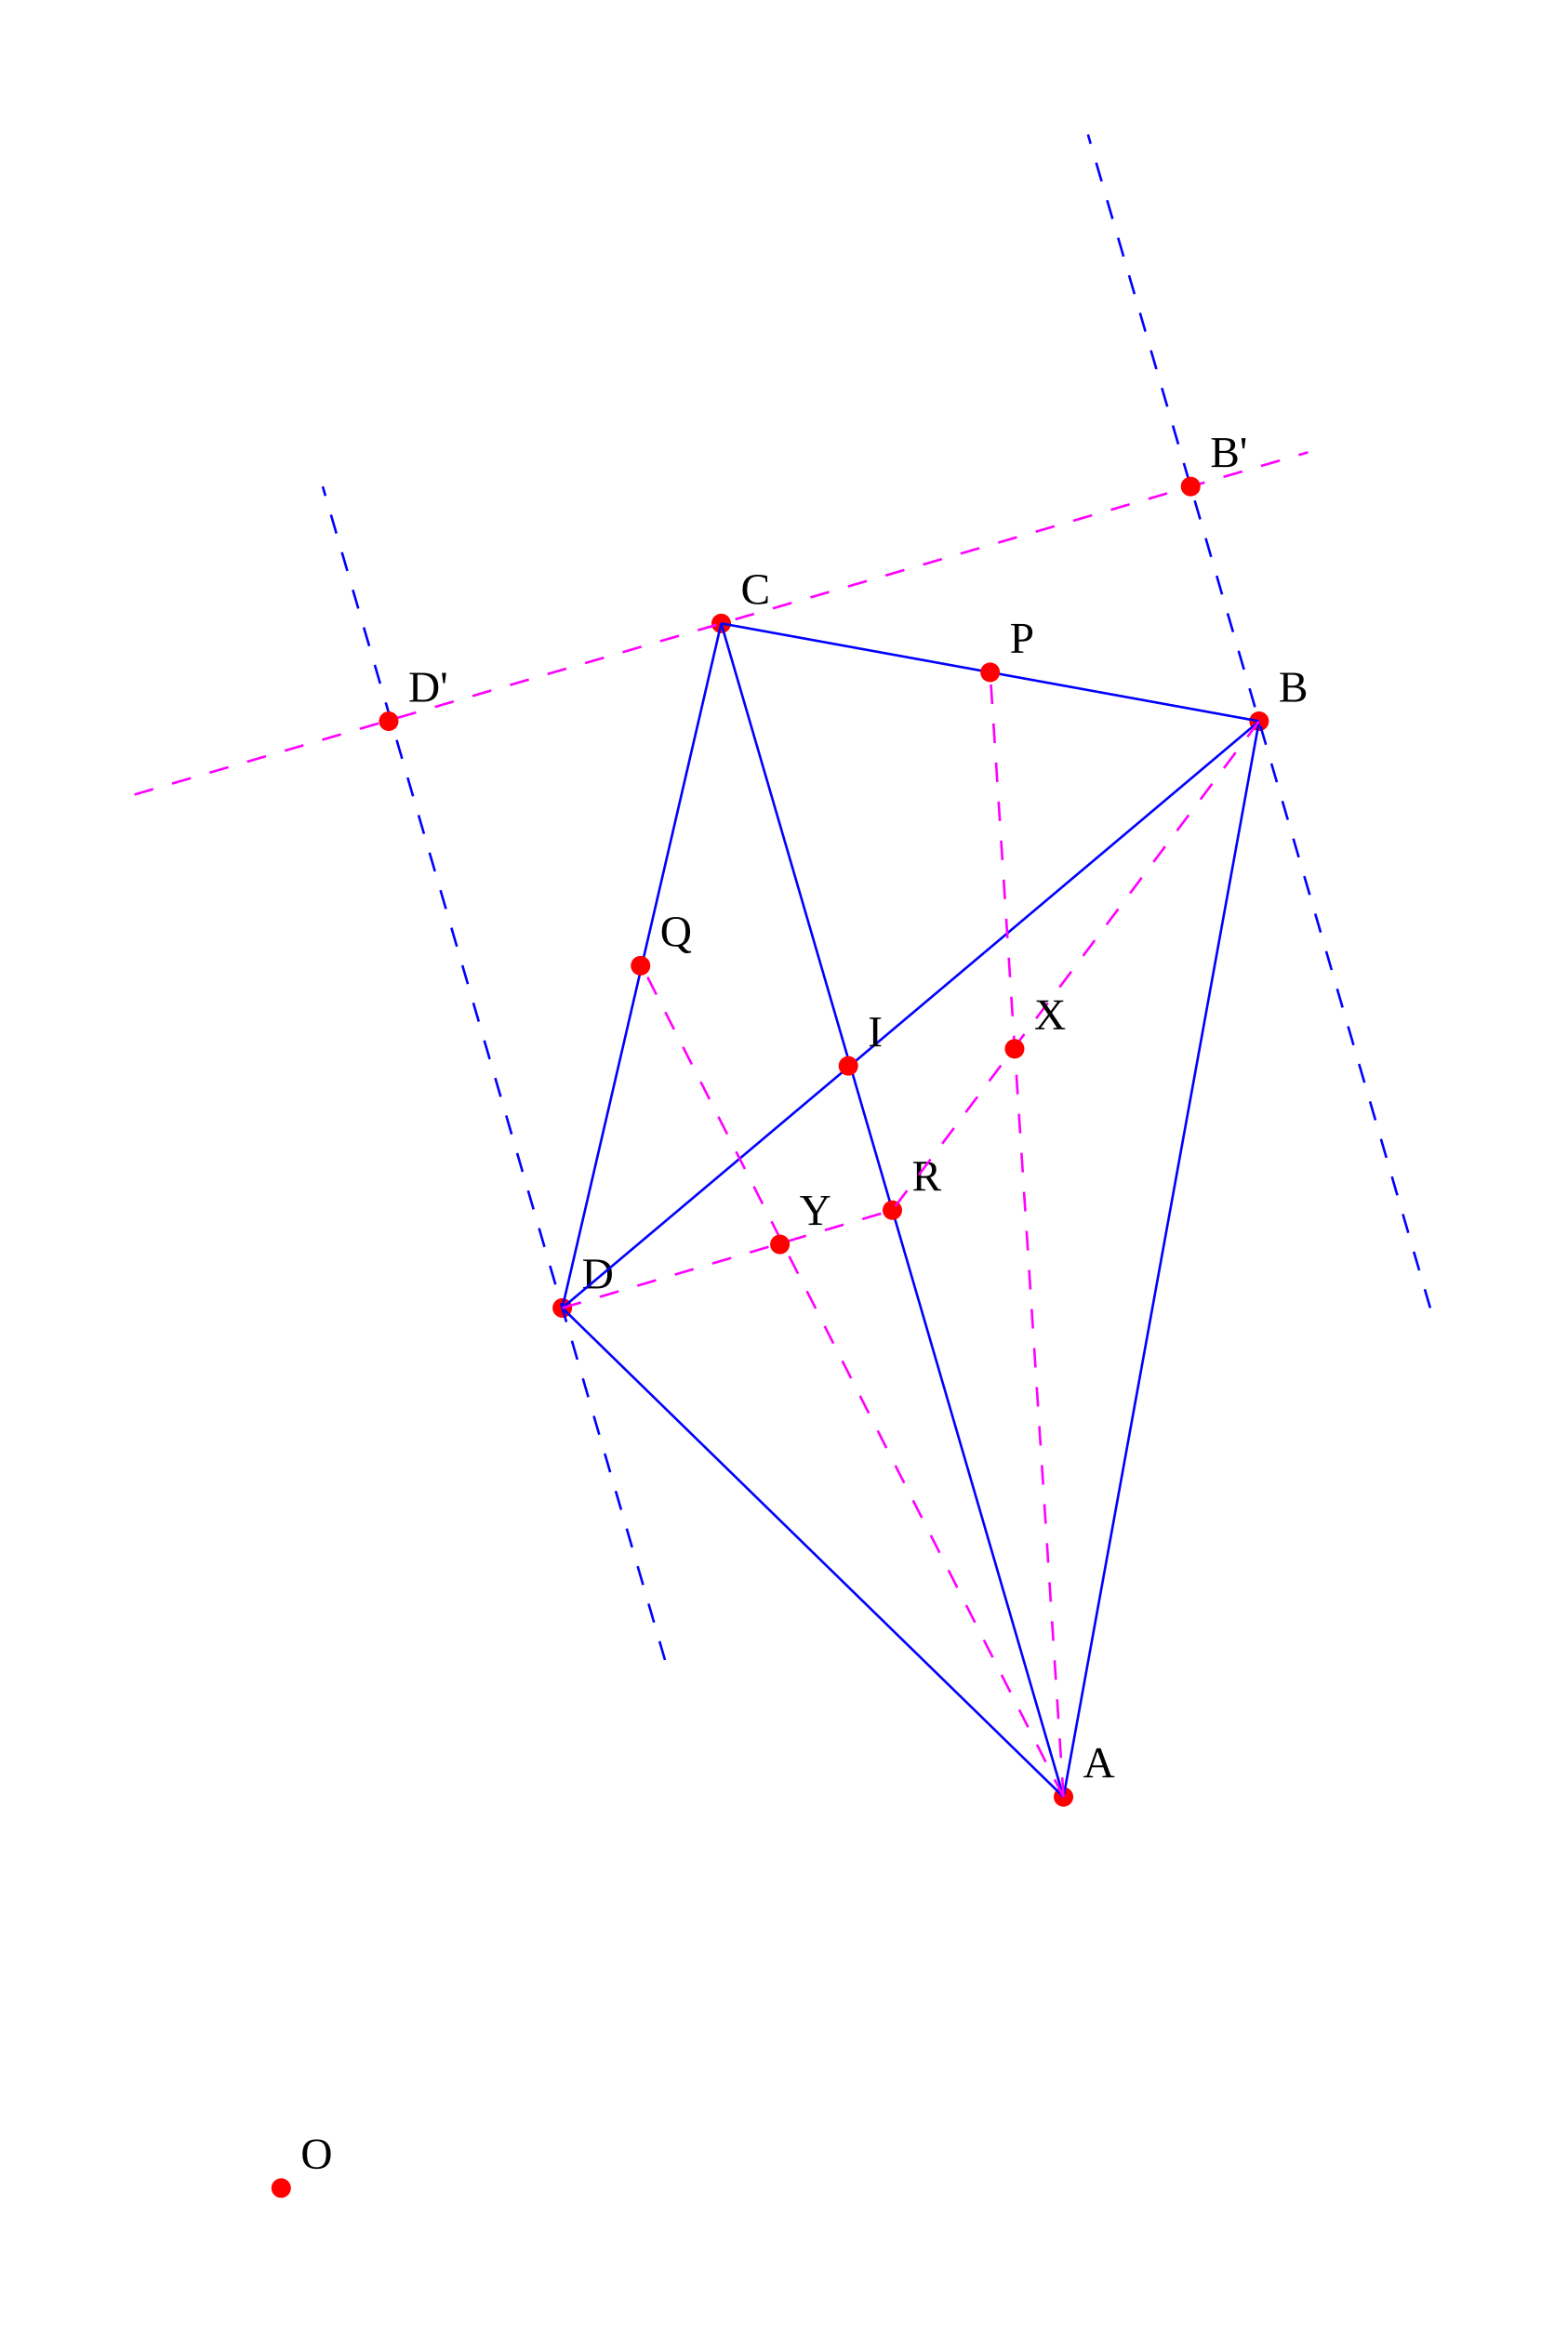
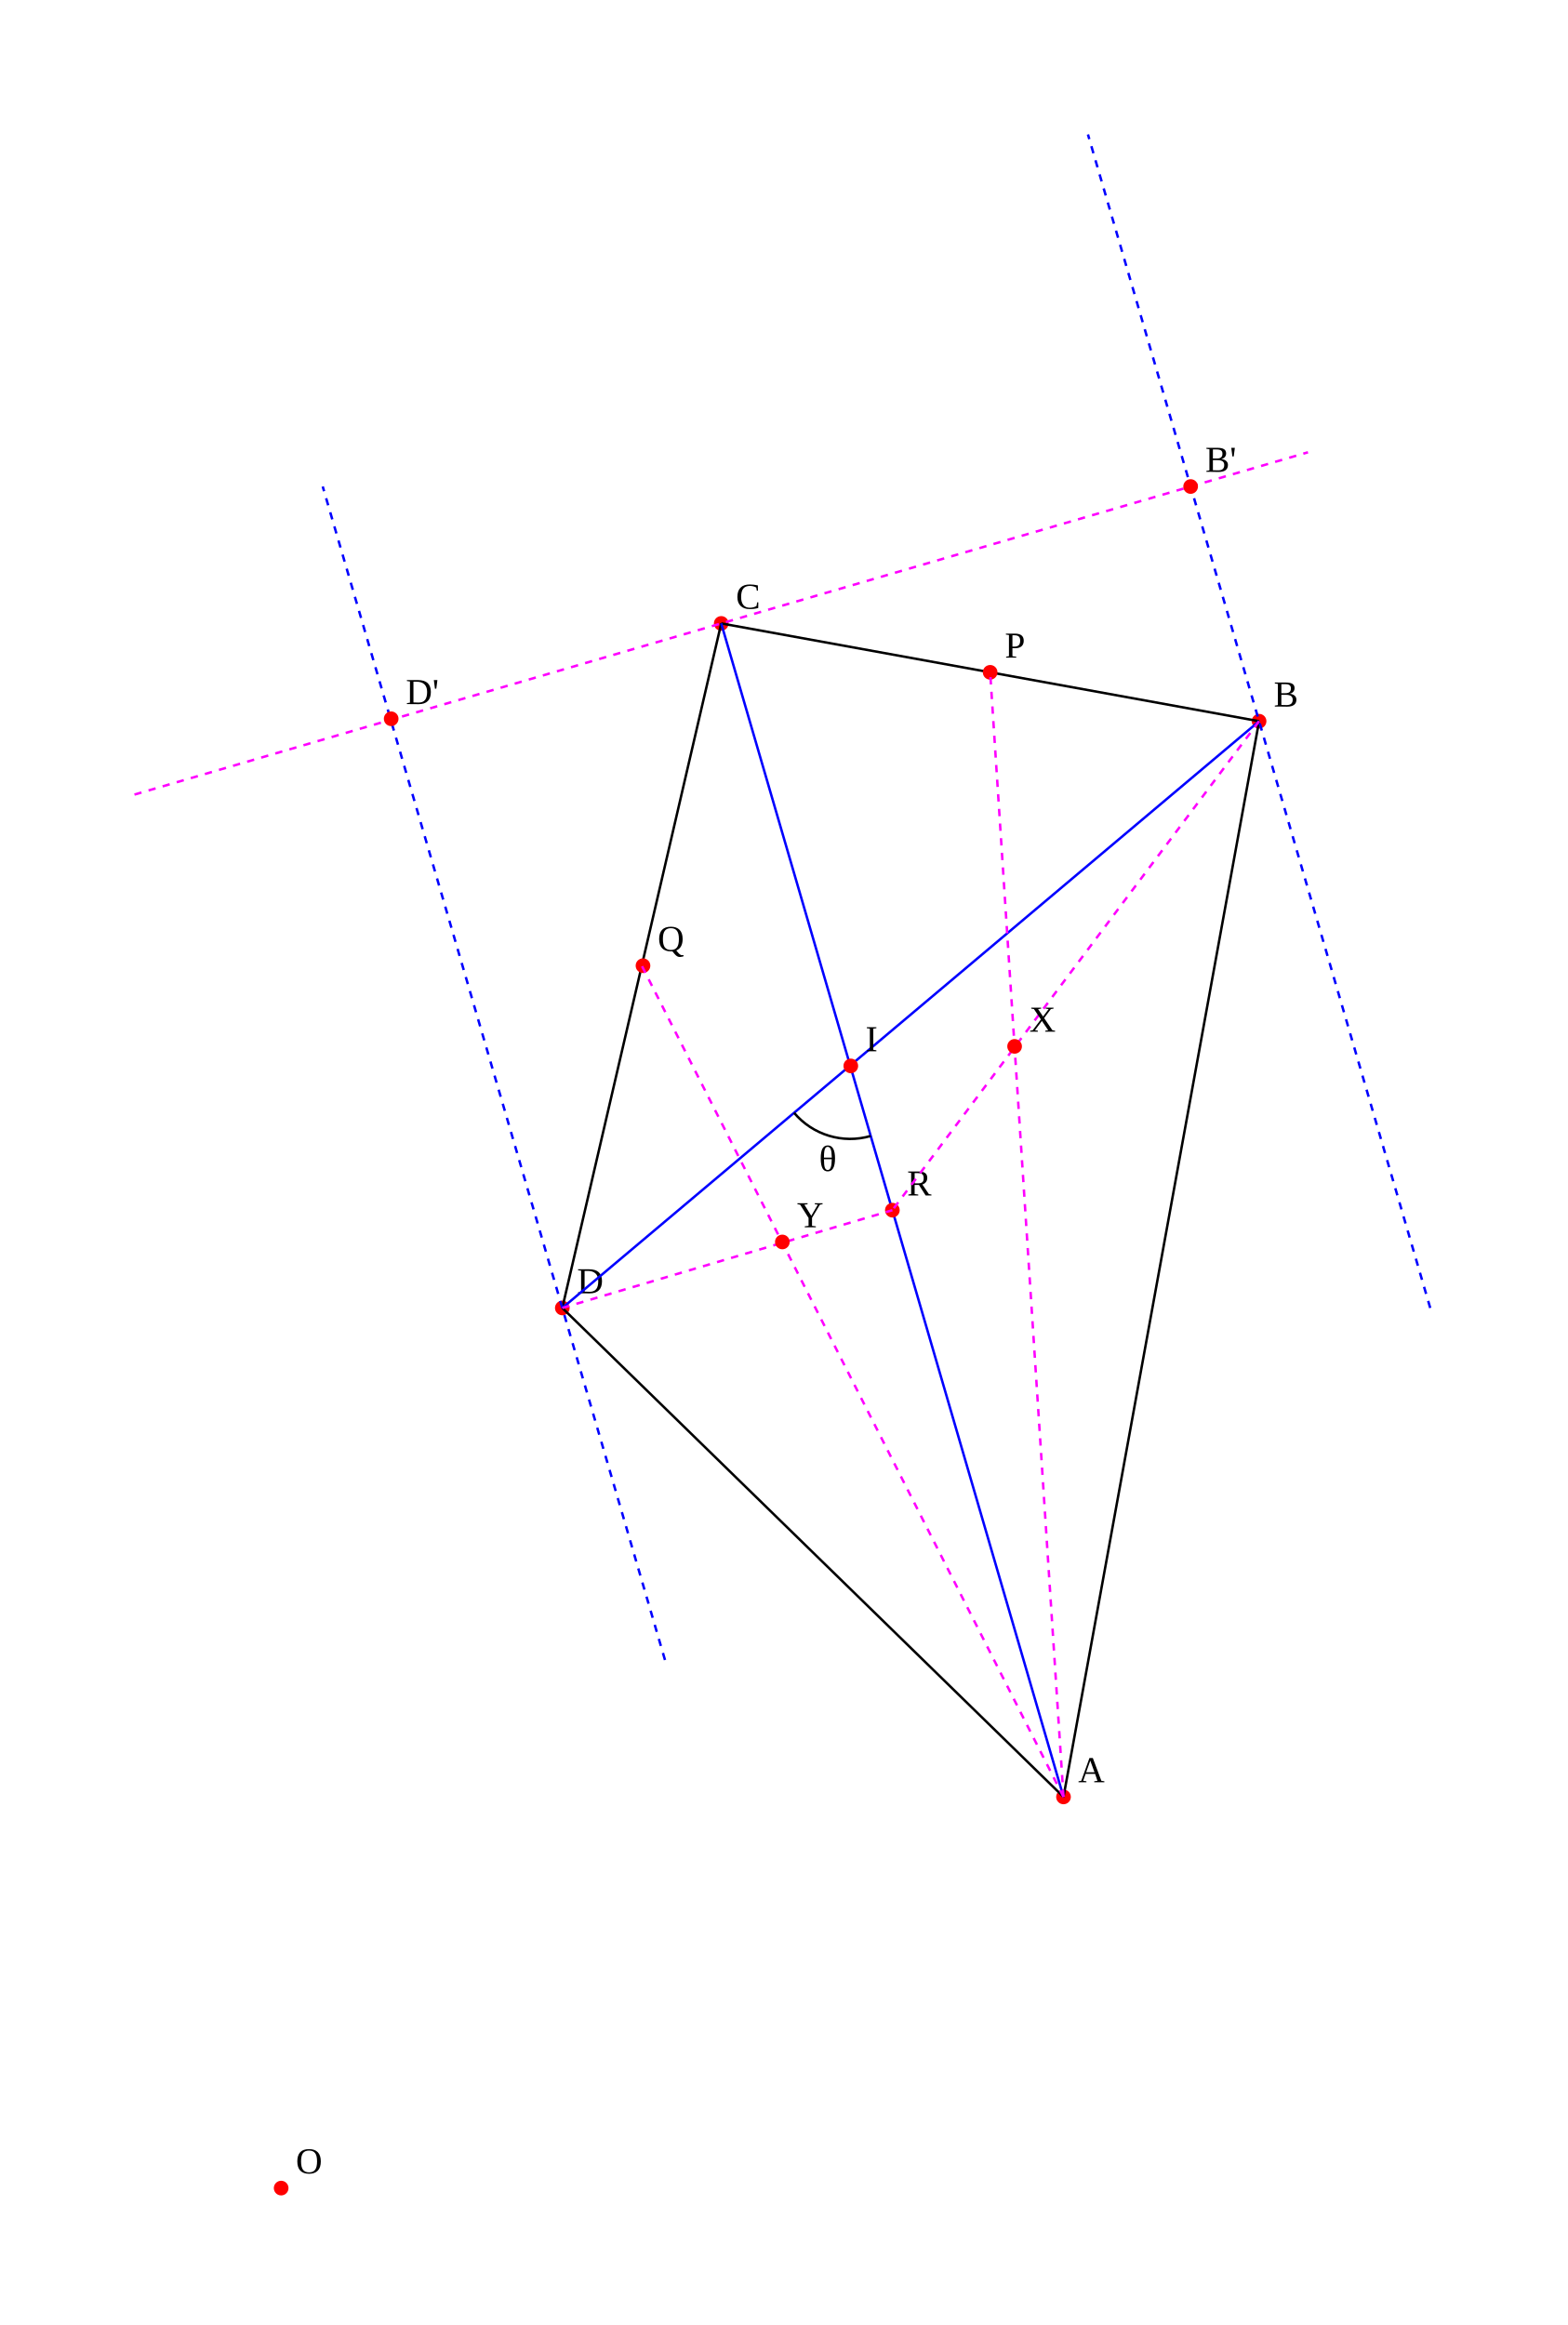
<svg xmlns="http://www.w3.org/2000/svg" width="641" height="951">
  <g transform="translate(115,895)">
-     <circle fill="red" cx="0" cy="0" r="4" />
-     <text x="8" y="-8" font-size="18px">O</text>
-     <circle fill="red" cx="320" cy="-160" r="4" />
-     <text x="328" y="-168" font-size="18px">A</text>
-     <circle fill="red" cx="400" cy="-600" r="4" />
-     <text x="408" y="-608" font-size="18px">B</text>
-     <circle fill="red" cx="180" cy="-640" r="4" />
-     <text x="188" y="-648" font-size="18px">C</text>
-     <circle fill="red" cx="115" cy="-360" r="4" />
-     <text x="123" y="-368" font-size="18px">D</text>
-     <path stroke="blue" d="M320.00 -160.00 400.00 -600.00" />
-     <path stroke="blue" d="M400.00 -600.00 180.00 -640.00" />
-     <path stroke="blue" d="M180.00 -640.00 115.00 -360.00" />
-     <path stroke="blue" d="M115.00 -360.00 320.00 -160.00" />
-     <path stroke="blue" d="M320.00 -160.00 180.00 -640.00" />
-     <path stroke="blue" d="M400.00 -600.00 115.00 -360.00" />
-     <path stroke="blue" stroke-dasharray="8, 8" d="M470.00 -360.00 330.00 -840.00" />
-     <path stroke="blue" stroke-dasharray="8, 8" d="M157.00 -216.00 17.00 -696.00" />
-     <circle fill="red" cx="290" cy="-620" r="4" />
-     <text x="298" y="-628" font-size="18px">P</text>
-     <circle fill="red" cx="147" cy="-500" r="4" />
-     <text x="155" y="-508" font-size="18px">Q</text>
-     <circle fill="red" cx="250" cy="-400" r="4" />
-     <text x="258" y="-408" font-size="18px">R</text>
-     <path stroke="magenta" stroke-dasharray="8, 8" d="M400.00 -600.00 250.00 -400.00" />
-     <path stroke="magenta" stroke-dasharray="8, 8" d="M320.00 -160.00 290.00 -620.00" />
-     <path stroke="magenta" stroke-dasharray="8, 8" d="M115.00 -360.00 250.00 -400.00" />
-     <path stroke="magenta" stroke-dasharray="8, 8" d="M320.00 -160.00 147.50 -500.00" />
-     <circle fill="red" cx="232" cy="-459" r="4" />
-     <text x="240" y="-467" font-size="18px">I</text>
-     <circle fill="red" cx="300" cy="-466" r="4" />
-     <text x="308" y="-474" font-size="18px">X</text>
-     <circle fill="red" cx="204" cy="-386" r="4" />
-     <text x="212" y="-394" font-size="18px">Y</text>
-     <path stroke="magenta" stroke-dasharray="8, 8" d="M-60.00 -570.00 420.00 -710.00" />
-     <circle fill="red" cx="372" cy="-696" r="4" />
-     <text x="380" y="-704" font-size="18px">B'</text>
-     <circle fill="red" cx="44" cy="-600" r="4" />
-     <text x="52" y="-608" font-size="18px">D'</text>
+     <circle title="O (0.00,0.00)" fill="red" cx="0" cy="-0" r="3" />
+     <text x="6" y="-6" font-size="15px">O</text>
+     <circle title="A (320.00,160.00)" fill="red" cx="320" cy="-160" r="3" />
+     <text x="326" y="-166" font-size="15px">A</text>
+     <circle title="B (400.00,600.00)" fill="red" cx="400" cy="-600" r="3" />
+     <text x="406" y="-606" font-size="15px">B</text>
+     <circle title="C (180.00,640.00)" fill="red" cx="180" cy="-640" r="3" />
+     <text x="186" y="-646" font-size="15px">C</text>
+     <circle title="D (115.00,360.00)" fill="red" cx="115" cy="-360" r="3" />
+     <text x="121" y="-366" font-size="15px">D</text>
+     <path title="AB" stroke="black" d="M320.00 -160.00 400.00 -600.00" />
+     <path title="BC" stroke="black" d="M400.00 -600.00 180.00 -640.00" />
+     <path title="CD" stroke="black" d="M180.00 -640.00 115.00 -360.00" />
+     <path title="DA" stroke="black" d="M115.00 -360.00 320.00 -160.00" />
+     <path title="AC" stroke="blue" d="M320.00 -160.00 180.00 -640.00" />
+     <path title="BD" stroke="blue" d="M400.00 -600.00 115.00 -360.00" />
+     <path title="leftPara" stroke="blue" stroke-dasharray="3, 3" d="M470.00 -360.00 330.00 -840.00" />
+     <path title="Dext" stroke="blue" stroke-dasharray="3, 3" d="M157.00 -216.00 17.00 -696.00" />
+     <circle title="P (290.00,620.00)" fill="red" cx="290" cy="-620" r="3" />
+     <text x="296" y="-626" font-size="15px">P</text>
+     <circle title="Q (147.50,500.00)" fill="red" cx="148" cy="-500" r="3" />
+     <text x="154" y="-506" font-size="15px">Q</text>
+     <circle title="R (250.00,400.00)" fill="red" cx="250" cy="-400" r="3" />
+     <text x="256" y="-406" font-size="15px">R</text>
+     <path title="BR" stroke="magenta" stroke-dasharray="3, 3" d="M400.00 -600.00 250.00 -400.00" />
+     <path title="AP" stroke="magenta" stroke-dasharray="3, 3" d="M320.00 -160.00 290.00 -620.00" />
+     <path title="DR" stroke="magenta" stroke-dasharray="3, 3" d="M115.00 -360.00 250.00 -400.00" />
+     <path title="AQ" stroke="magenta" stroke-dasharray="3, 3" d="M320.00 -160.00 147.50 -500.00" />
+     <circle title="I (232.75,459.15)" fill="red" cx="233" cy="-459" r="3" />
+     <text x="239" y="-465" font-size="15px">I</text>
+     <circle title="X (300.00,466.67)" fill="red" cx="300" cy="-467" r="3" />
+     <text x="306" y="-473" font-size="15px">X</text>
+     <circle title="Y (205.00,386.67)" fill="red" cx="205" cy="-387" r="3" />
+     <text x="211" y="-393" font-size="15px">Y</text>
+     <path title="perpAC" stroke="magenta" stroke-dasharray="3, 3" d="M-60.00 -570.00 420.00 -710.00" />
+     <circle title="B' (372.00,696.00)" fill="red" cx="372" cy="-696" r="3" />
+     <text x="378" y="-702" font-size="15px">B'</text>
+     <circle title="D' (44.83,600.58)" fill="red" cx="45" cy="-601" r="3" />
+     <text x="51" y="-607" font-size="15px">D'</text>
+     <path title="angle θ" fill="none" stroke="black" d="M209.80 -439.83 A 30.00 30.00 0 0,0  241.15 -430.35" />
+     <text x="220" y="-416" font-size="15px">θ</text>
  </g>
</svg>
